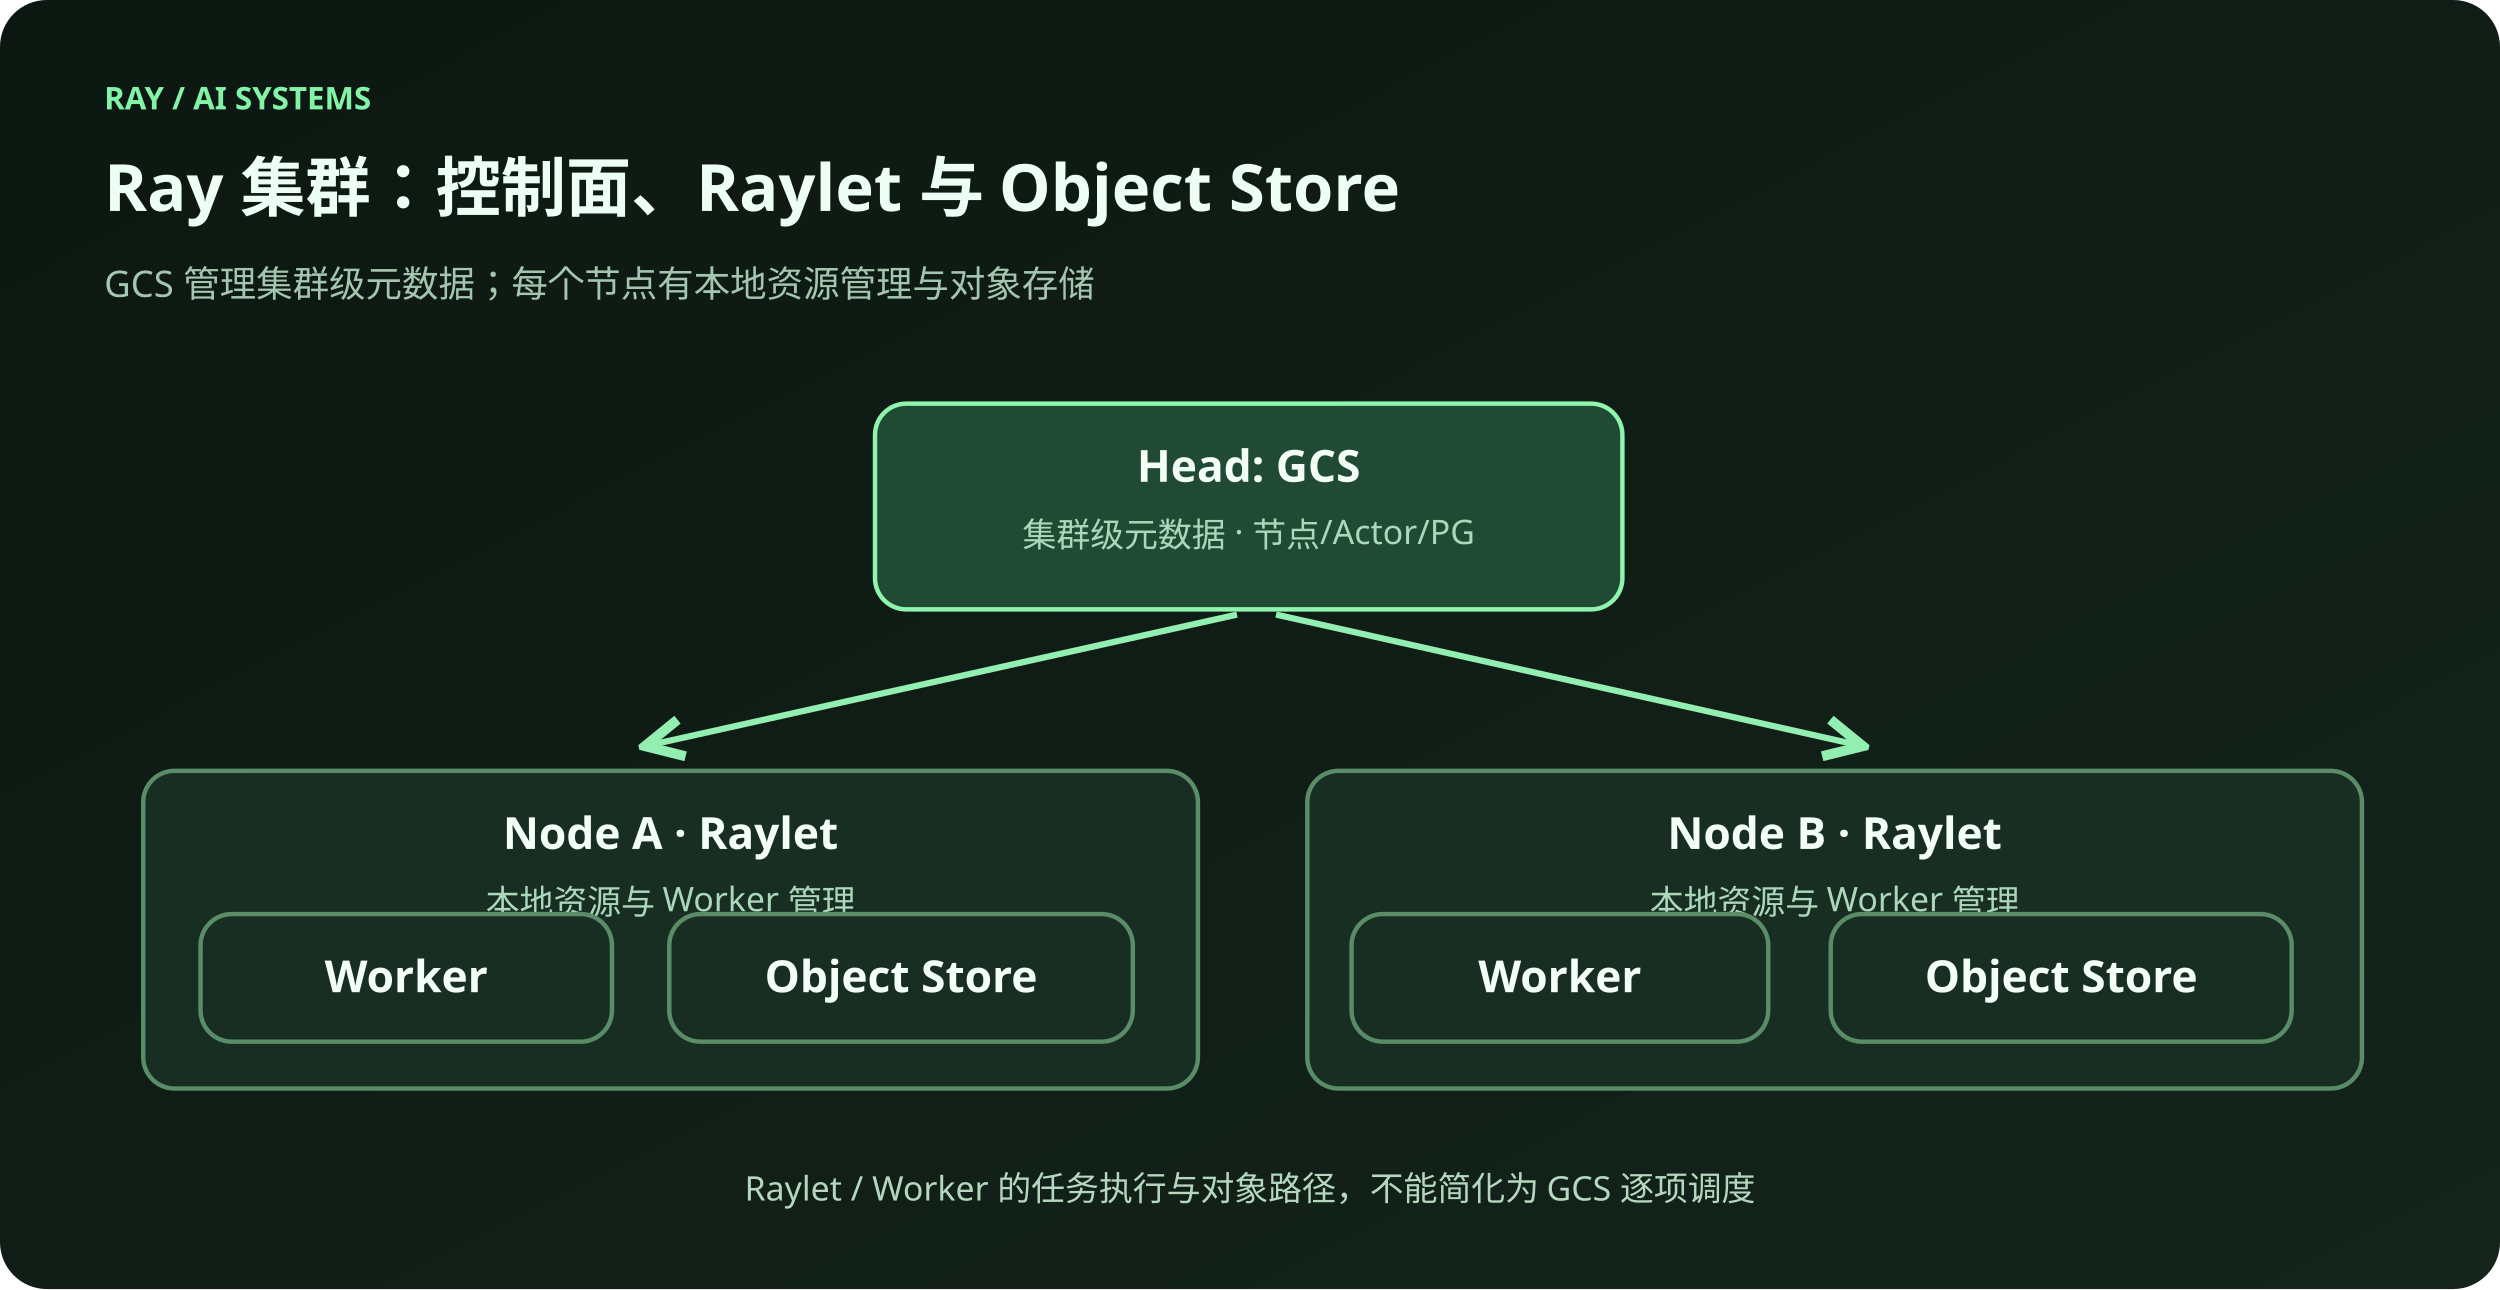
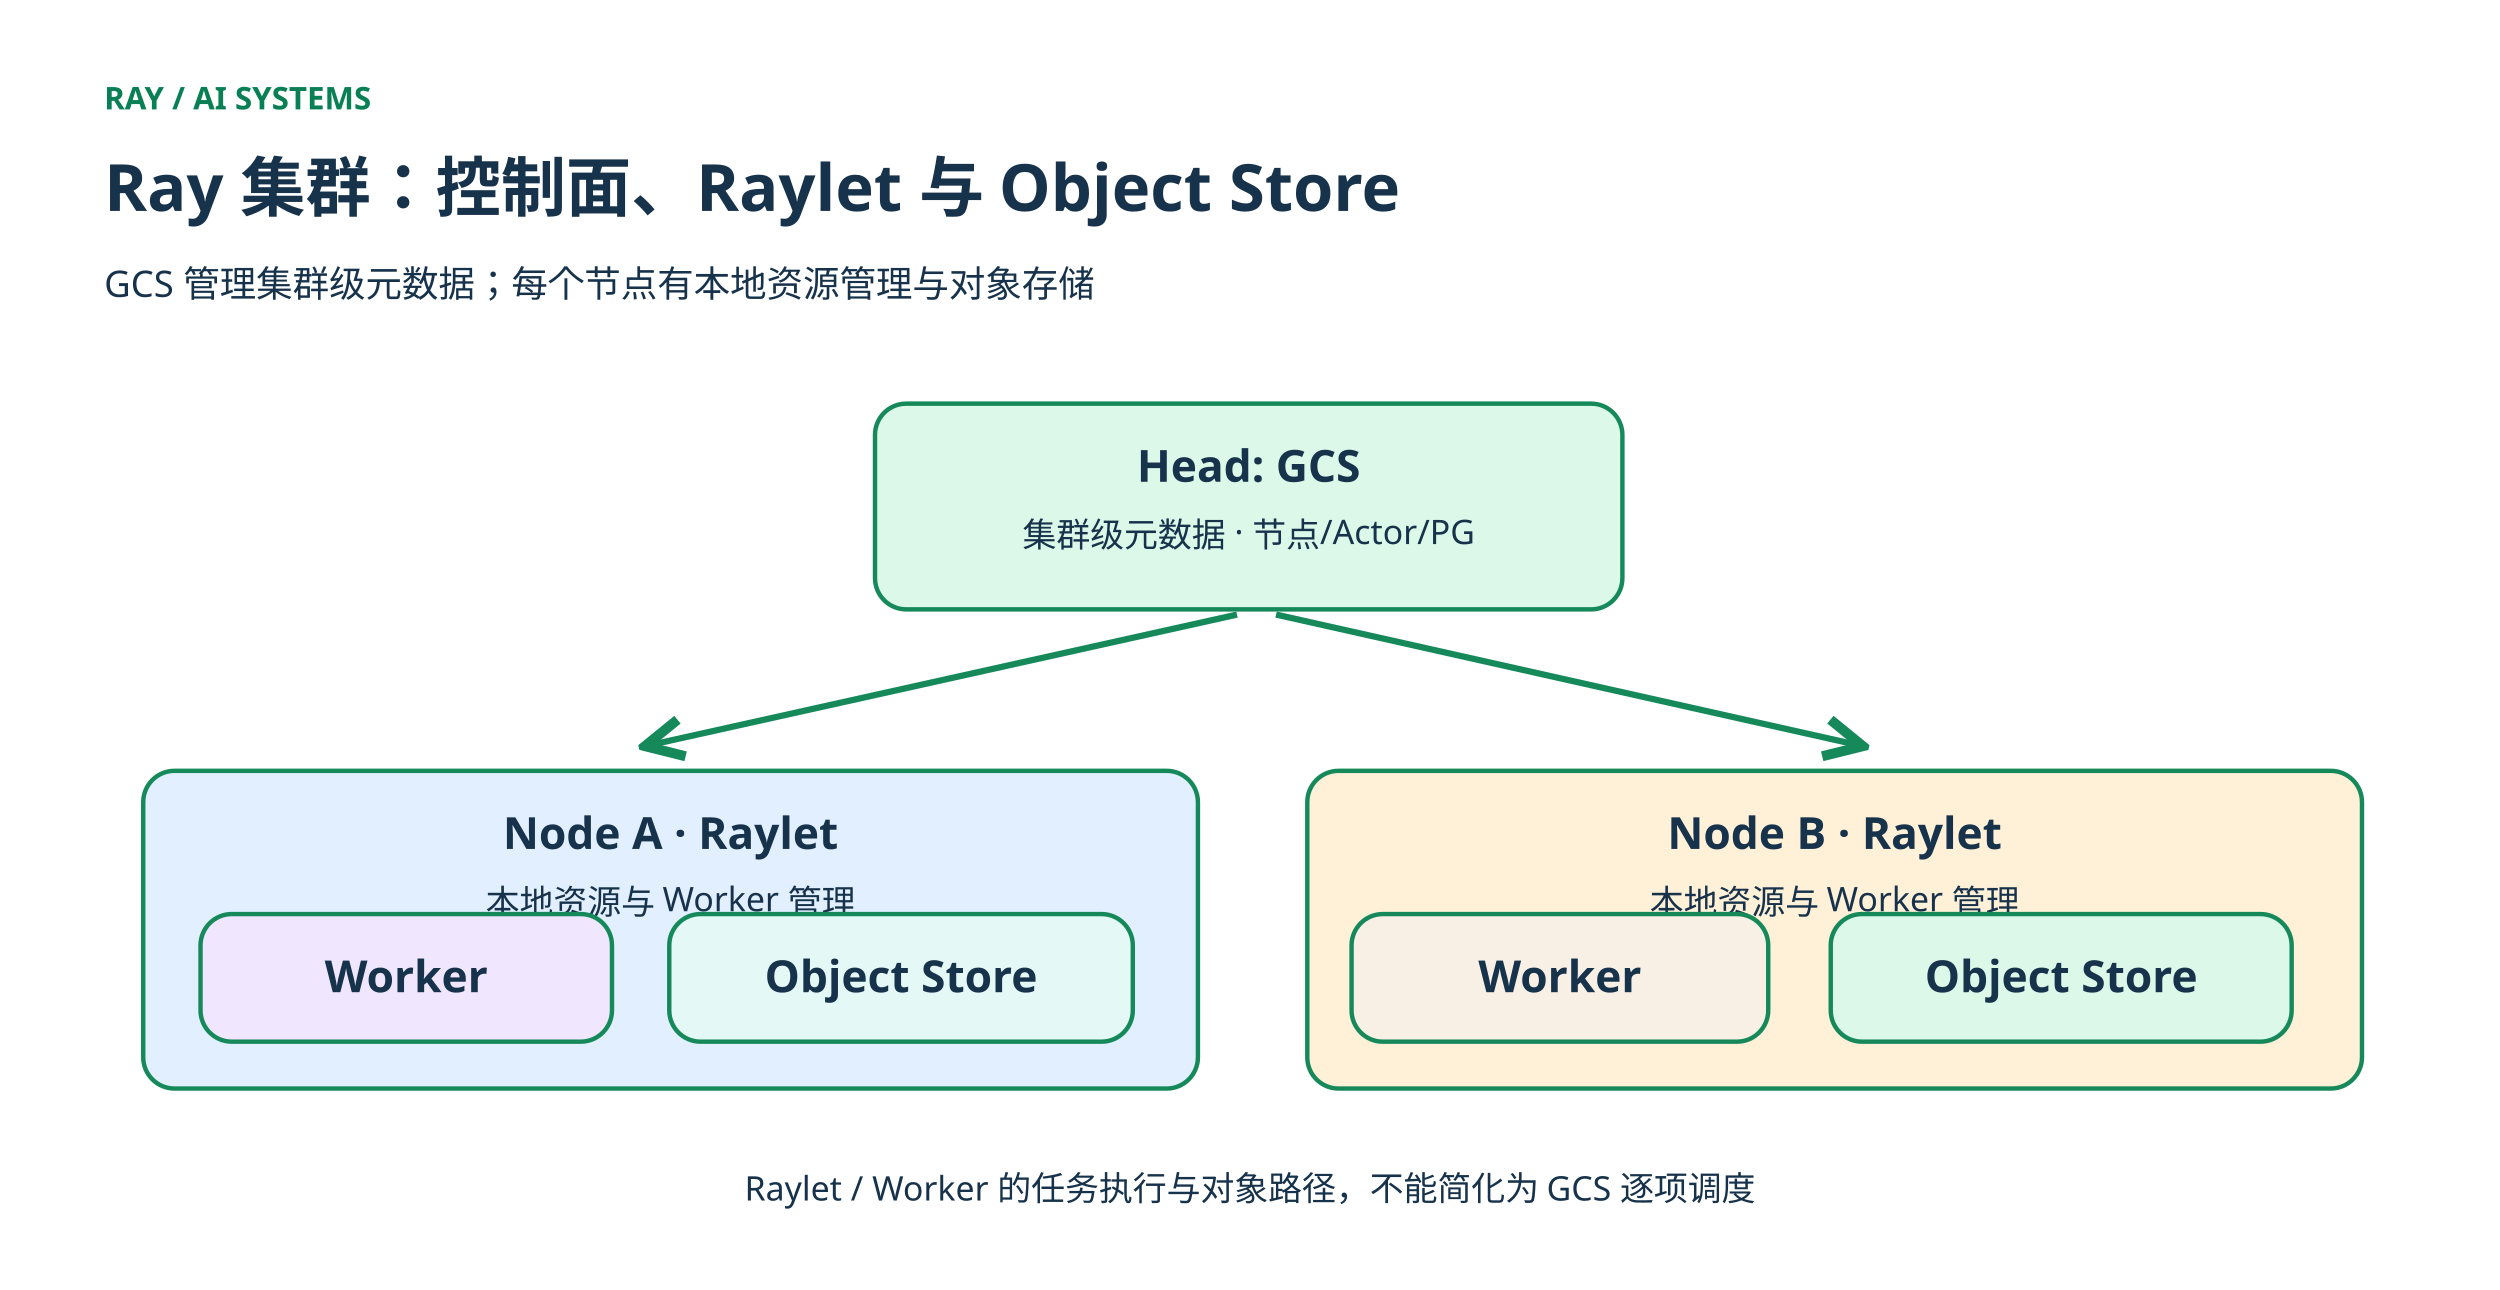
<svg xmlns="http://www.w3.org/2000/svg" viewBox="0 0 960 495" role="img" aria-labelledby="t d">
  <defs>
    <linearGradient id="bg" x2="1" y2="1">
-       <stop stop-color="#0c1711" />
-       <stop offset="1" stop-color="#14241b" />
+       <stop stop-color="#ffffff" />
+       <stop offset="1" stop-color="#ffffff" />
    </linearGradient>
    <marker id="arr" markerWidth="8" markerHeight="8" refX="6" refY="4" orient="auto">
-       <path d="M1 1L7 4L1 7" stroke="#92efb1" fill="none" stroke-width="1.6" />
+       <path d="M1 1L7 4L1 7" stroke="#16895b" fill="none" stroke-width="1.6" />
    </marker>
  </defs>
  <rect width="960" height="495" rx="18" fill="url(#bg)" />
  <g font-family="system-ui,PingFang SC,sans-serif">
-     <text x="40" y="42" font-size="12" font-weight="700" text-anchor="start" fill="#83f3a8">RAY / AI SYSTEMS</text>
-     <text x="40" y="81" font-size="25" font-weight="700" text-anchor="start" fill="#ecfff2">Ray 集群：控制面、Raylet 与 Object Store</text>
-     <text x="40" y="114" font-size="14" font-weight="450" text-anchor="start" fill="#a4c5af">GCS 管理集群级元数据；每个节点有本地资源管理与对象存储</text>
-     <rect x="336" y="155" width="287" height="79" rx="12" fill="#214a34" stroke="#8ff5ae" stroke-width="1.7" />
-     <text x="479.5" y="185" font-size="17" font-weight="700" text-anchor="middle" fill="#f3fff6">Head: GCS</text>
-     <text x="479.5" y="210" font-size="13" font-weight="450" text-anchor="middle" fill="#abd7bb">集群级元数据 · 节点/Actor/PG</text>
-     <rect x="55" y="296" width="405" height="122" rx="12" fill="#192e23" stroke="#5a8c68" stroke-width="1.7" />
-     <text x="257.5" y="326" font-size="17" font-weight="700" text-anchor="middle" fill="#f3fff6">Node A · Raylet</text>
-     <text x="257.5" y="351" font-size="13" font-weight="450" text-anchor="middle" fill="#abd7bb">本地资源与 Worker 管理</text>
-     <rect x="502" y="296" width="405" height="122" rx="12" fill="#192e23" stroke="#5a8c68" stroke-width="1.7" />
-     <text x="704.5" y="326" font-size="17" font-weight="700" text-anchor="middle" fill="#f3fff6">Node B · Raylet</text>
-     <text x="704.5" y="351" font-size="13" font-weight="450" text-anchor="middle" fill="#abd7bb">本地资源与 Worker 管理</text>
-     <path d="M475 236L250 286" stroke="#92efb1" stroke-width="2.4" fill="none" marker-end="url(#arr)" />
-     <path d="M490 236L713 286" stroke="#92efb1" stroke-width="2.4" fill="none" marker-end="url(#arr)" />
-     <rect x="77" y="351" width="158" height="49" rx="12" fill="#192e23" stroke="#5a8c68" stroke-width="1.7" />
-     <text x="156" y="381" font-size="17" font-weight="700" text-anchor="middle" fill="#f3fff6">Worker</text>
-     <rect x="257" y="351" width="178" height="49" rx="12" fill="#192e23" stroke="#5a8c68" stroke-width="1.7" />
-     <text x="346" y="381" font-size="17" font-weight="700" text-anchor="middle" fill="#f3fff6">Object Store</text>
-     <rect x="519" y="351" width="160" height="49" rx="12" fill="#192e23" stroke="#5a8c68" stroke-width="1.7" />
-     <text x="599" y="381" font-size="17" font-weight="700" text-anchor="middle" fill="#f3fff6">Worker</text>
-     <rect x="703" y="351" width="177" height="49" rx="12" fill="#192e23" stroke="#5a8c68" stroke-width="1.7" />
-     <text x="791.5" y="381" font-size="17" font-weight="700" text-anchor="middle" fill="#f3fff6">Object Store</text>
-     <text x="480" y="461" font-size="13" font-weight="450" text-anchor="middle" fill="#b5d7bf">Raylet / Worker 的任务执行与对象路径，不能简化为 GCS 逐项调度</text>
+     <text x="40" y="42" font-size="12" font-weight="700" text-anchor="start" fill="#087f55">RAY / AI SYSTEMS</text>
+     <text x="40" y="81" font-size="25" font-weight="700" text-anchor="start" fill="#17324b">Ray 集群：控制面、Raylet 与 Object Store</text>
+     <text x="40" y="114" font-size="14" font-weight="450" text-anchor="start" fill="#17324b">GCS 管理集群级元数据；每个节点有本地资源管理与对象存储</text>
+     <rect x="336" y="155" width="287" height="79" rx="12" fill="#dcf8e9" stroke="#16895b" stroke-width="1.7" />
+     <text x="479.5" y="185" font-size="17" font-weight="700" text-anchor="middle" fill="#17324b">Head: GCS</text>
+     <text x="479.5" y="210" font-size="13" font-weight="450" text-anchor="middle" fill="#17324b">集群级元数据 · 节点/Actor/PG</text>
+     <rect x="55" y="296" width="405" height="122" rx="12" fill="#e1efff" stroke="#16895b" stroke-width="1.7" />
+     <text x="257.5" y="326" font-size="17" font-weight="700" text-anchor="middle" fill="#17324b">Node A · Raylet</text>
+     <text x="257.5" y="351" font-size="13" font-weight="450" text-anchor="middle" fill="#17324b">本地资源与 Worker 管理</text>
+     <rect x="502" y="296" width="405" height="122" rx="12" fill="#fff0d8" stroke="#16895b" stroke-width="1.7" />
+     <text x="704.5" y="326" font-size="17" font-weight="700" text-anchor="middle" fill="#17324b">Node B · Raylet</text>
+     <text x="704.5" y="351" font-size="13" font-weight="450" text-anchor="middle" fill="#17324b">本地资源与 Worker 管理</text>
+     <path d="M475 236L250 286" stroke="#16895b" stroke-width="2.4" fill="none" marker-end="url(#arr)" />
+     <path d="M490 236L713 286" stroke="#16895b" stroke-width="2.4" fill="none" marker-end="url(#arr)" />
+     <rect x="77" y="351" width="158" height="49" rx="12" fill="#f0e7ff" stroke="#16895b" stroke-width="1.7" />
+     <text x="156" y="381" font-size="17" font-weight="700" text-anchor="middle" fill="#17324b">Worker</text>
+     <rect x="257" y="351" width="178" height="49" rx="12" fill="#e4f8f6" stroke="#16895b" stroke-width="1.7" />
+     <text x="346" y="381" font-size="17" font-weight="700" text-anchor="middle" fill="#17324b">Object Store</text>
+     <rect x="519" y="351" width="160" height="49" rx="12" fill="#f8f0e5" stroke="#16895b" stroke-width="1.7" />
+     <text x="599" y="381" font-size="17" font-weight="700" text-anchor="middle" fill="#17324b">Worker</text>
+     <rect x="703" y="351" width="177" height="49" rx="12" fill="#dcf8e9" stroke="#16895b" stroke-width="1.7" />
+     <text x="791.5" y="381" font-size="17" font-weight="700" text-anchor="middle" fill="#17324b">Object Store</text>
+     <text x="480" y="461" font-size="13" font-weight="450" text-anchor="middle" fill="#17324b">Raylet / Worker 的任务执行与对象路径，不能简化为 GCS 逐项调度</text>
  </g>
</svg>
